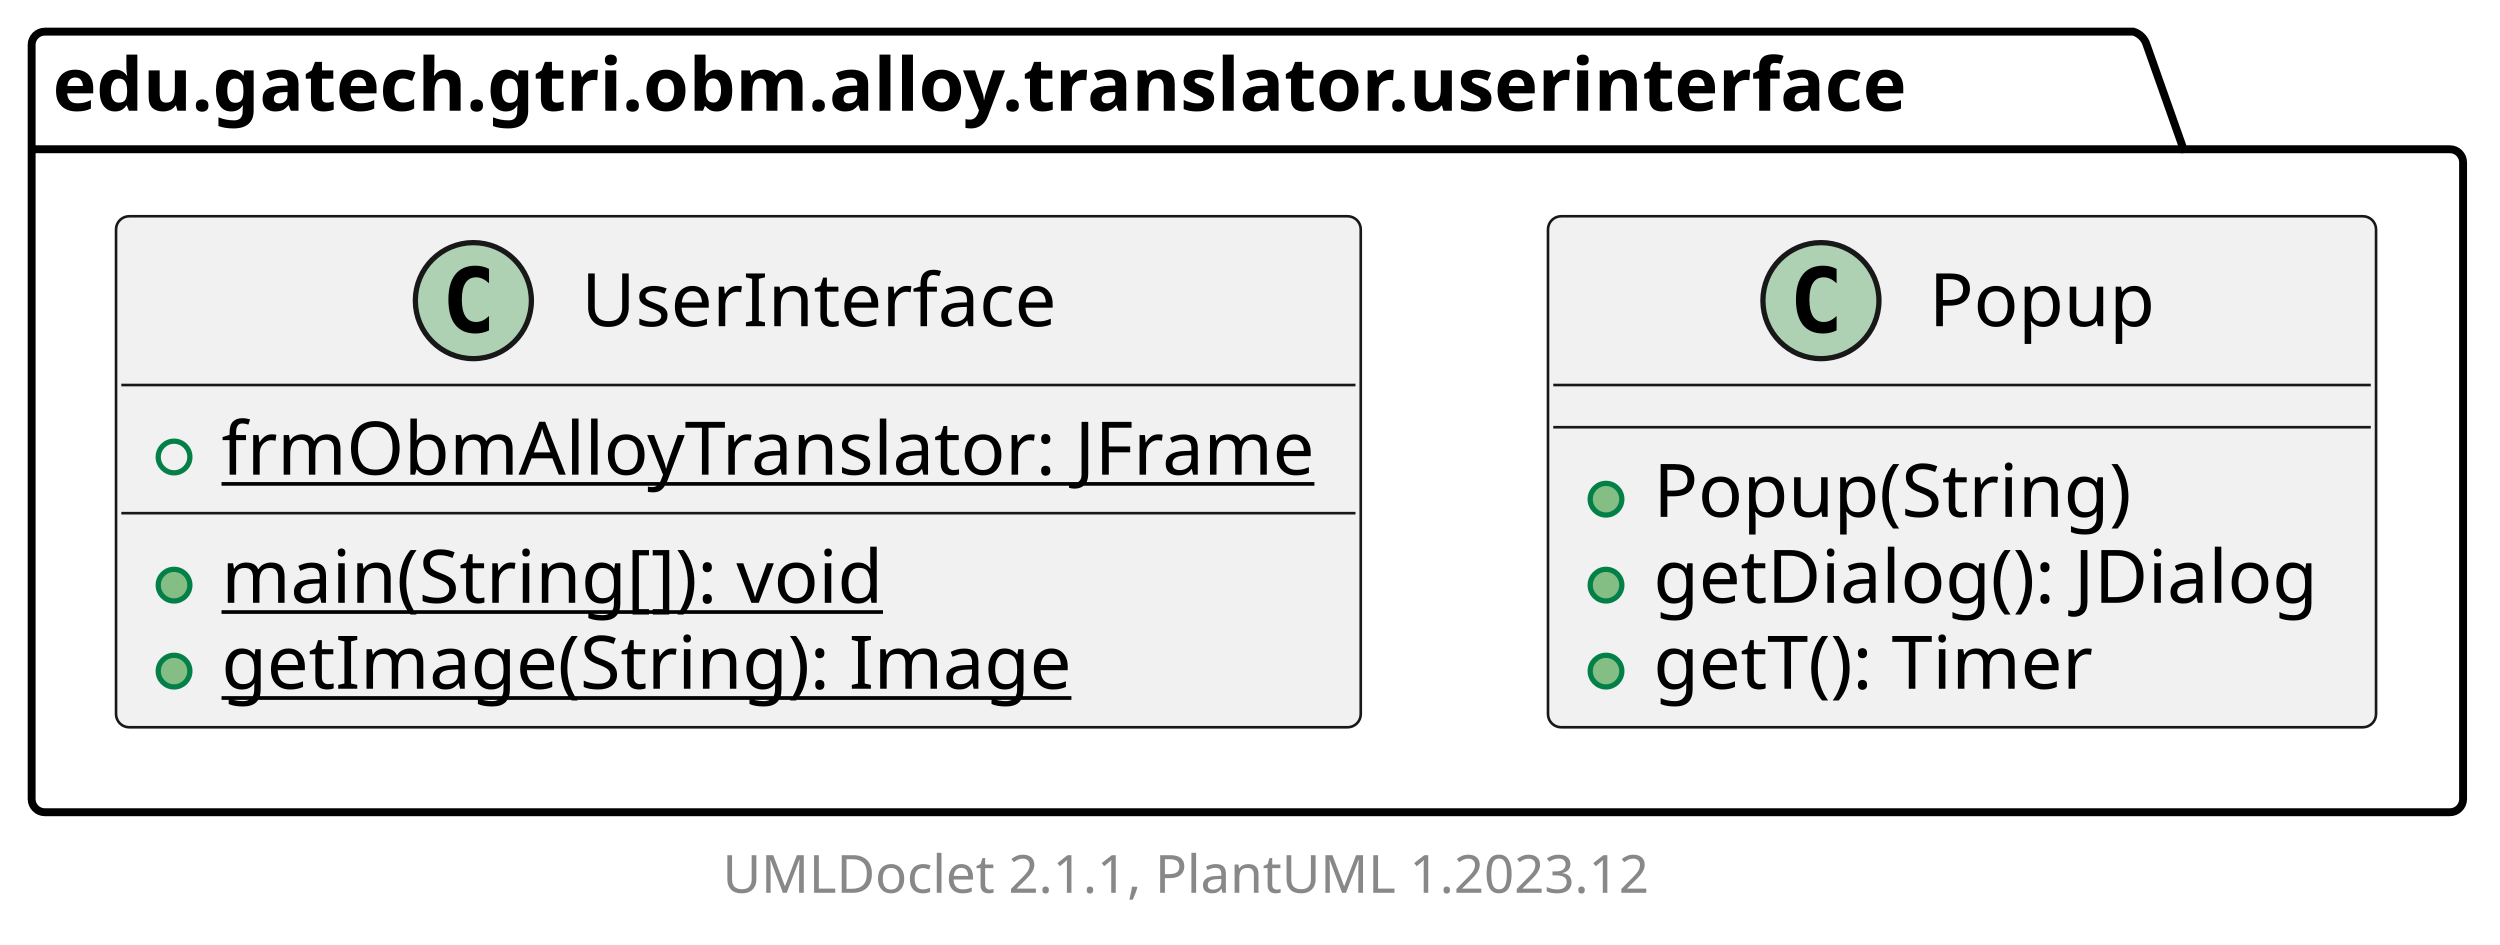
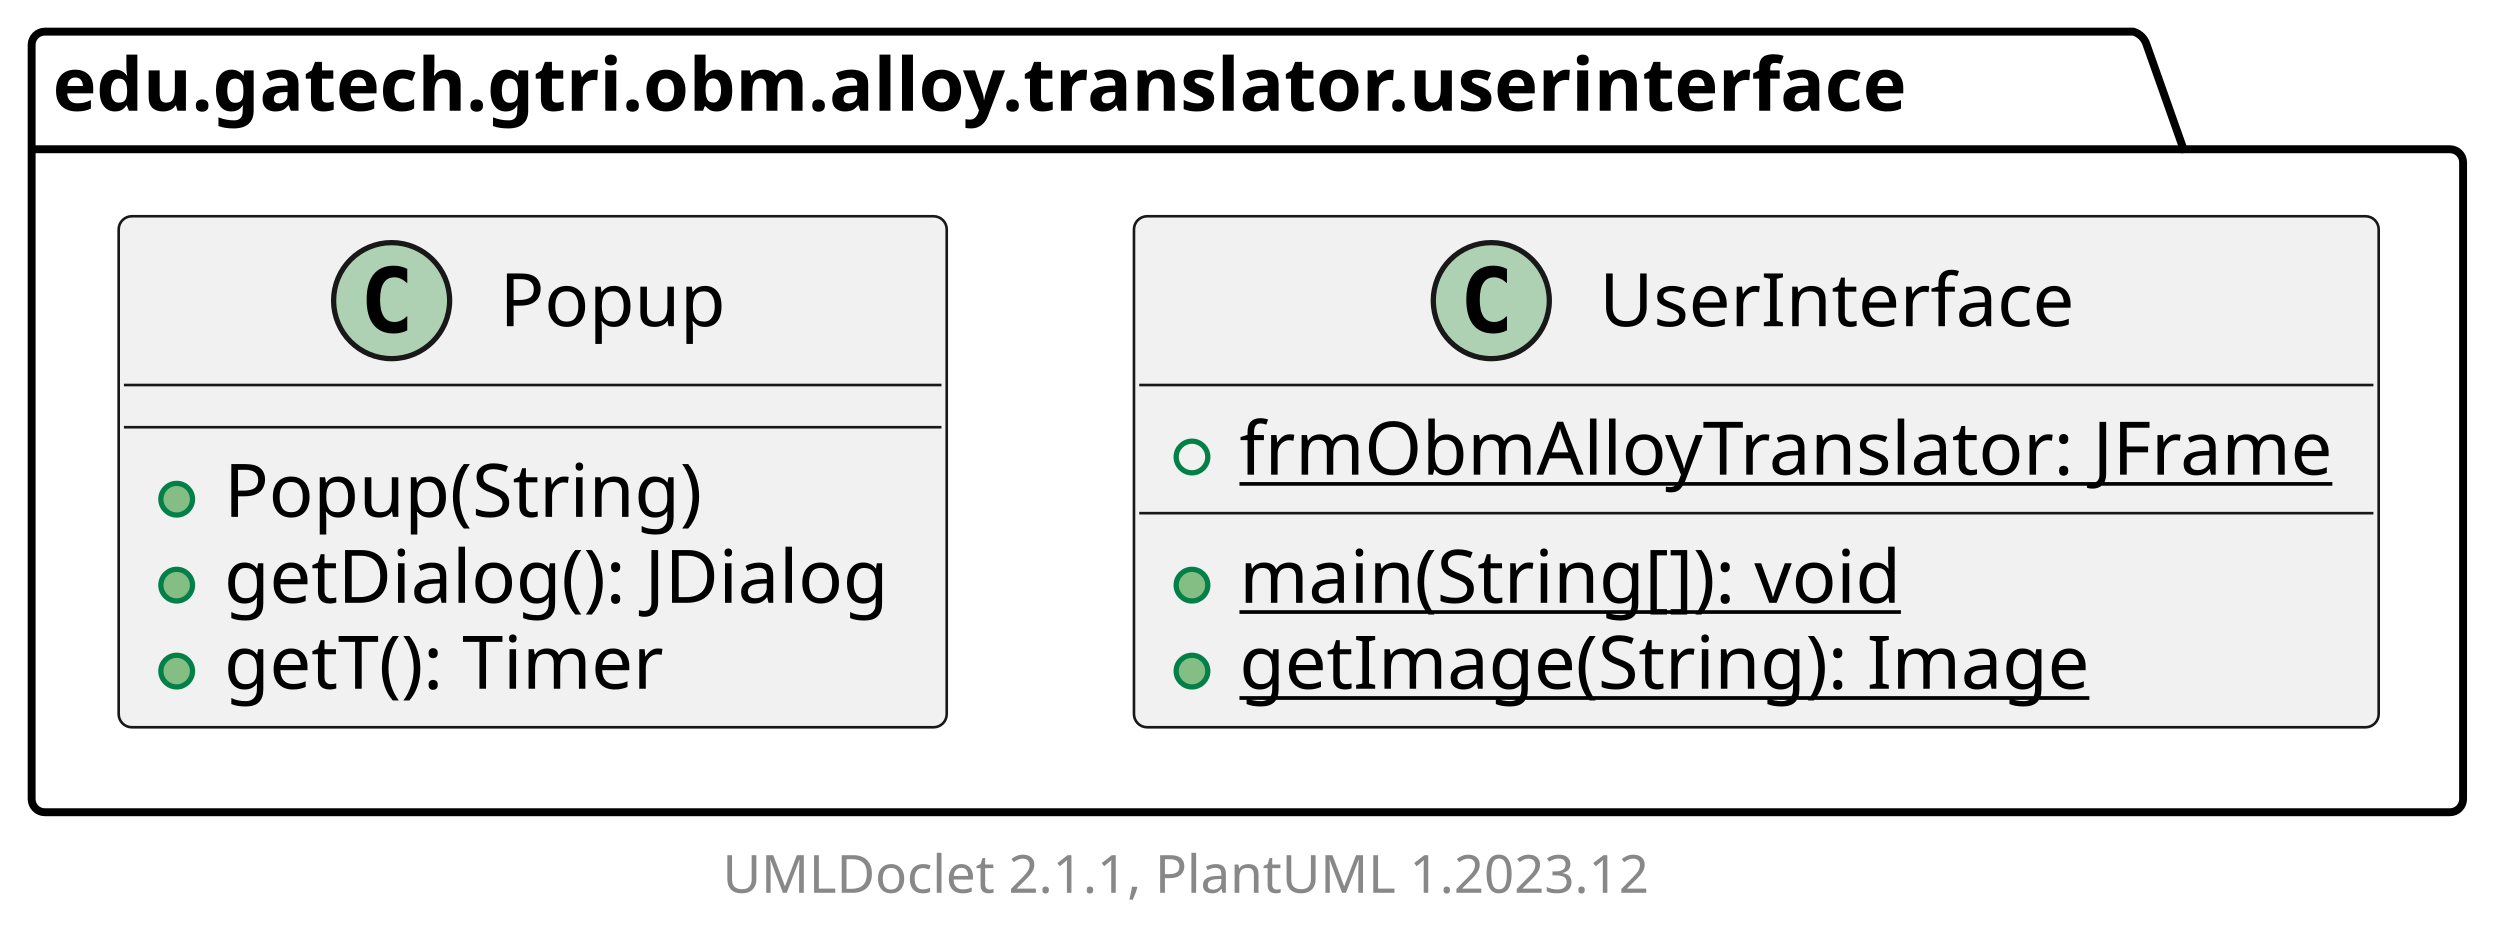
<svg xmlns="http://www.w3.org/2000/svg" xmlns:xlink="http://www.w3.org/1999/xlink" contentStyleType="text/css" height="179px" preserveAspectRatio="none" style="width:474px;height:179px;background:#FFFFFF;" version="1.1" viewBox="0 0 474 179" width="474px" zoomAndPan="magnify">
  <defs />
  <g>
    <g id="cluster_edu.gatech.gtri.obm.alloy.translator.userinterface">
      <path d="M8.5,6 L404.5,6 A3.75,3.75 0 0 1 407,8.5 L414,28.297 L464.5,28.297 A2.5,2.5 0 0 1 467,30.797 L467,151.5 A2.5,2.5 0 0 1 464.5,154 L8.5,154 A2.5,2.5 0 0 1 6,151.5 L6,8.5 A2.5,2.5 0 0 1 8.5,6 " fill="none" style="stroke:#000000;stroke-width:1.5;" />
      <line style="stroke:#000000;stroke-width:1.5;" x1="6" x2="414" y1="28.297" y2="28.297" />
      <text fill="#000000" font-family="sans-serif" font-size="14" font-weight="bold" lengthAdjust="spacing" textLength="395" x="10" y="20.995">edu.gatech.gtri.obm.alloy.translator.userinterface</text>
    </g>
+     <a href="UserInterface.html" target="_top" title="UserInterface.html" xlink:actuate="onRequest" xlink:href="UserInterface.html" xlink:show="new" xlink:title="UserInterface.html" xlink:type="simple">
+       <g id="elem_UserInterface">
+         <rect codeLine="5" fill="#F1F1F1" height="96.891" id="UserInterface" rx="2.5" ry="2.5" style="stroke:#181818;stroke-width:0.5;" width="236" x="215" y="41" />
+         <ellipse cx="282.75" cy="57" fill="#ADD1B2" rx="11" ry="11" style="stroke:#181818;stroke-width:1.0;" />
+         <path d="M285.719,62.641 Q285.141,62.938 284.5,63.078 Q283.859,63.234 283.156,63.234 Q280.656,63.234 279.328,61.594 Q278.016,59.938 278.016,56.812 Q278.016,53.688 279.328,52.031 Q280.656,50.375 283.156,50.375 Q283.859,50.375 284.5,50.531 Q285.156,50.688 285.719,50.984 L285.719,53.703 Q285.094,53.125 284.5,52.859 Q283.906,52.578 283.281,52.578 Q281.938,52.578 281.25,53.656 Q280.562,54.719 280.562,56.812 Q280.562,58.906 281.25,59.984 Q281.938,61.047 283.281,61.047 Q283.906,61.047 284.5,60.781 Q285.094,60.5 285.719,59.922 L285.719,62.641 Z " fill="#000000" />
+         <text fill="#000000" font-family="sans-serif" font-size="14" lengthAdjust="spacing" textLength="92" x="303.25" y="61.847">UserInterface</text>
+         <line style="stroke:#181818;stroke-width:0.5;" x1="216" x2="450" y1="73" y2="73" />
+         <ellipse cx="226" cy="86.648" fill="none" rx="3" ry="3" style="stroke:#038048;stroke-width:1.0;" />
+         <text fill="#000000" font-family="sans-serif" font-size="14" lengthAdjust="spacing" text-decoration="underline" textLength="210" x="235" y="89.995">frmObmAlloyTranslator: JFrame</text>
+         <line style="stroke:#181818;stroke-width:0.5;" x1="216" x2="450" y1="97.297" y2="97.297" />
+         <ellipse cx="226" cy="110.945" fill="#84BE84" rx="3" ry="3" style="stroke:#038048;stroke-width:1.0;" />
+         <text fill="#000000" font-family="sans-serif" font-size="14" lengthAdjust="spacing" text-decoration="underline" textLength="130" x="235" y="114.292">main(String[]): void</text>
+         <ellipse cx="226" cy="127.242" fill="#84BE84" rx="3" ry="3" style="stroke:#038048;stroke-width:1.0;" />
+         <text fill="#000000" font-family="sans-serif" font-size="14" lengthAdjust="spacing" text-decoration="underline" textLength="166" x="235" y="130.589">getImage(String): Image</text>
+       </g>
+     </a>
    <a href="Popup.html" target="_top" title="Popup.html" xlink:actuate="onRequest" xlink:href="Popup.html" xlink:show="new" xlink:title="Popup.html" xlink:type="simple">
      <g id="elem_Popup">
-         <rect codeLine="5" fill="#F1F1F1" height="96.891" id="Popup" rx="2.5" ry="2.5" style="stroke:#181818;stroke-width:0.5;" width="157" x="293.5" y="41" />
-         <ellipse cx="345.25" cy="57" fill="#ADD1B2" rx="11" ry="11" style="stroke:#181818;stroke-width:1.0;" />
-         <path d="M348.219,62.641 Q347.641,62.938 347,63.078 Q346.359,63.234 345.656,63.234 Q343.156,63.234 341.828,61.594 Q340.516,59.938 340.516,56.812 Q340.516,53.688 341.828,52.031 Q343.156,50.375 345.656,50.375 Q346.359,50.375 347,50.531 Q347.656,50.688 348.219,50.984 L348.219,53.703 Q347.594,53.125 347,52.859 Q346.406,52.578 345.781,52.578 Q344.438,52.578 343.75,53.656 Q343.062,54.719 343.062,56.812 Q343.062,58.906 343.75,59.984 Q344.438,61.047 345.781,61.047 Q346.406,61.047 347,60.781 Q347.594,60.5 348.219,59.922 L348.219,62.641 Z " fill="#000000" />
-         <text fill="#000000" font-family="sans-serif" font-size="14" lengthAdjust="spacing" textLength="45" x="365.75" y="61.847">Popup</text>
-         <line style="stroke:#181818;stroke-width:0.5;" x1="294.5" x2="449.5" y1="73" y2="73" />
-         <line style="stroke:#181818;stroke-width:0.5;" x1="294.5" x2="449.5" y1="81" y2="81" />
-         <ellipse cx="304.5" cy="94.648" fill="#84BE84" rx="3" ry="3" style="stroke:#038048;stroke-width:1.0;" />
-         <text fill="#000000" font-family="sans-serif" font-size="14" lengthAdjust="spacing" textLength="95" x="313.5" y="97.995">Popup(String)</text>
-         <ellipse cx="304.5" cy="110.945" fill="#84BE84" rx="3" ry="3" style="stroke:#038048;stroke-width:1.0;" />
-         <text fill="#000000" font-family="sans-serif" font-size="14" lengthAdjust="spacing" textLength="131" x="313.5" y="114.292">getDialog(): JDialog</text>
-         <ellipse cx="304.5" cy="127.242" fill="#84BE84" rx="3" ry="3" style="stroke:#038048;stroke-width:1.0;" />
-         <text fill="#000000" font-family="sans-serif" font-size="14" lengthAdjust="spacing" textLength="90" x="313.5" y="130.589">getT(): Timer</text>
-       </g>
-     </a>
-     <a href="UserInterface.html" target="_top" title="UserInterface.html" xlink:actuate="onRequest" xlink:href="UserInterface.html" xlink:show="new" xlink:title="UserInterface.html" xlink:type="simple">
-       <g id="elem_UserInterface">
-         <rect codeLine="11" fill="#F1F1F1" height="96.891" id="UserInterface" rx="2.5" ry="2.5" style="stroke:#181818;stroke-width:0.5;" width="236" x="22" y="41" />
-         <ellipse cx="89.75" cy="57" fill="#ADD1B2" rx="11" ry="11" style="stroke:#181818;stroke-width:1.0;" />
-         <path d="M92.719,62.641 Q92.141,62.938 91.5,63.078 Q90.859,63.234 90.156,63.234 Q87.656,63.234 86.328,61.594 Q85.016,59.938 85.016,56.812 Q85.016,53.688 86.328,52.031 Q87.656,50.375 90.156,50.375 Q90.859,50.375 91.5,50.531 Q92.156,50.688 92.719,50.984 L92.719,53.703 Q92.094,53.125 91.5,52.859 Q90.906,52.578 90.281,52.578 Q88.938,52.578 88.25,53.656 Q87.562,54.719 87.562,56.812 Q87.562,58.906 88.25,59.984 Q88.938,61.047 90.281,61.047 Q90.906,61.047 91.5,60.781 Q92.094,60.5 92.719,59.922 L92.719,62.641 Z " fill="#000000" />
-         <text fill="#000000" font-family="sans-serif" font-size="14" lengthAdjust="spacing" textLength="92" x="110.25" y="61.847">UserInterface</text>
-         <line style="stroke:#181818;stroke-width:0.5;" x1="23" x2="257" y1="73" y2="73" />
-         <ellipse cx="33" cy="86.648" fill="none" rx="3" ry="3" style="stroke:#038048;stroke-width:1.0;" />
-         <text fill="#000000" font-family="sans-serif" font-size="14" lengthAdjust="spacing" text-decoration="underline" textLength="210" x="42" y="89.995">frmObmAlloyTranslator: JFrame</text>
-         <line style="stroke:#181818;stroke-width:0.5;" x1="23" x2="257" y1="97.297" y2="97.297" />
-         <ellipse cx="33" cy="110.945" fill="#84BE84" rx="3" ry="3" style="stroke:#038048;stroke-width:1.0;" />
-         <text fill="#000000" font-family="sans-serif" font-size="14" lengthAdjust="spacing" text-decoration="underline" textLength="130" x="42" y="114.292">main(String[]): void</text>
-         <ellipse cx="33" cy="127.242" fill="#84BE84" rx="3" ry="3" style="stroke:#038048;stroke-width:1.0;" />
-         <text fill="#000000" font-family="sans-serif" font-size="14" lengthAdjust="spacing" text-decoration="underline" textLength="166" x="42" y="130.589">getImage(String): Image</text>
+         <rect codeLine="11" fill="#F1F1F1" height="96.891" id="Popup" rx="2.5" ry="2.5" style="stroke:#181818;stroke-width:0.5;" width="157" x="22.5" y="41" />
+         <ellipse cx="74.25" cy="57" fill="#ADD1B2" rx="11" ry="11" style="stroke:#181818;stroke-width:1.0;" />
+         <path d="M77.219,62.641 Q76.641,62.938 76,63.078 Q75.359,63.234 74.656,63.234 Q72.156,63.234 70.828,61.594 Q69.516,59.938 69.516,56.812 Q69.516,53.688 70.828,52.031 Q72.156,50.375 74.656,50.375 Q75.359,50.375 76,50.531 Q76.656,50.688 77.219,50.984 L77.219,53.703 Q76.594,53.125 76,52.859 Q75.406,52.578 74.781,52.578 Q73.438,52.578 72.75,53.656 Q72.062,54.719 72.062,56.812 Q72.062,58.906 72.75,59.984 Q73.438,61.047 74.781,61.047 Q75.406,61.047 76,60.781 Q76.594,60.5 77.219,59.922 L77.219,62.641 Z " fill="#000000" />
+         <text fill="#000000" font-family="sans-serif" font-size="14" lengthAdjust="spacing" textLength="45" x="94.75" y="61.847">Popup</text>
+         <line style="stroke:#181818;stroke-width:0.5;" x1="23.5" x2="178.5" y1="73" y2="73" />
+         <line style="stroke:#181818;stroke-width:0.5;" x1="23.5" x2="178.5" y1="81" y2="81" />
+         <ellipse cx="33.5" cy="94.648" fill="#84BE84" rx="3" ry="3" style="stroke:#038048;stroke-width:1.0;" />
+         <text fill="#000000" font-family="sans-serif" font-size="14" lengthAdjust="spacing" textLength="95" x="42.5" y="97.995">Popup(String)</text>
+         <ellipse cx="33.5" cy="110.945" fill="#84BE84" rx="3" ry="3" style="stroke:#038048;stroke-width:1.0;" />
+         <text fill="#000000" font-family="sans-serif" font-size="14" lengthAdjust="spacing" textLength="131" x="42.5" y="114.292">getDialog(): JDialog</text>
+         <ellipse cx="33.5" cy="127.242" fill="#84BE84" rx="3" ry="3" style="stroke:#038048;stroke-width:1.0;" />
+         <text fill="#000000" font-family="sans-serif" font-size="14" lengthAdjust="spacing" textLength="90" x="42.5" y="130.589">getT(): Timer</text>
      </g>
    </a>
    <text fill="#888888" font-family="sans-serif" font-size="10" lengthAdjust="spacing" textLength="186" x="137" y="169.282">UMLDoclet 2.1.1, PlantUML 1.2023.12</text>
  </g>
</svg>
